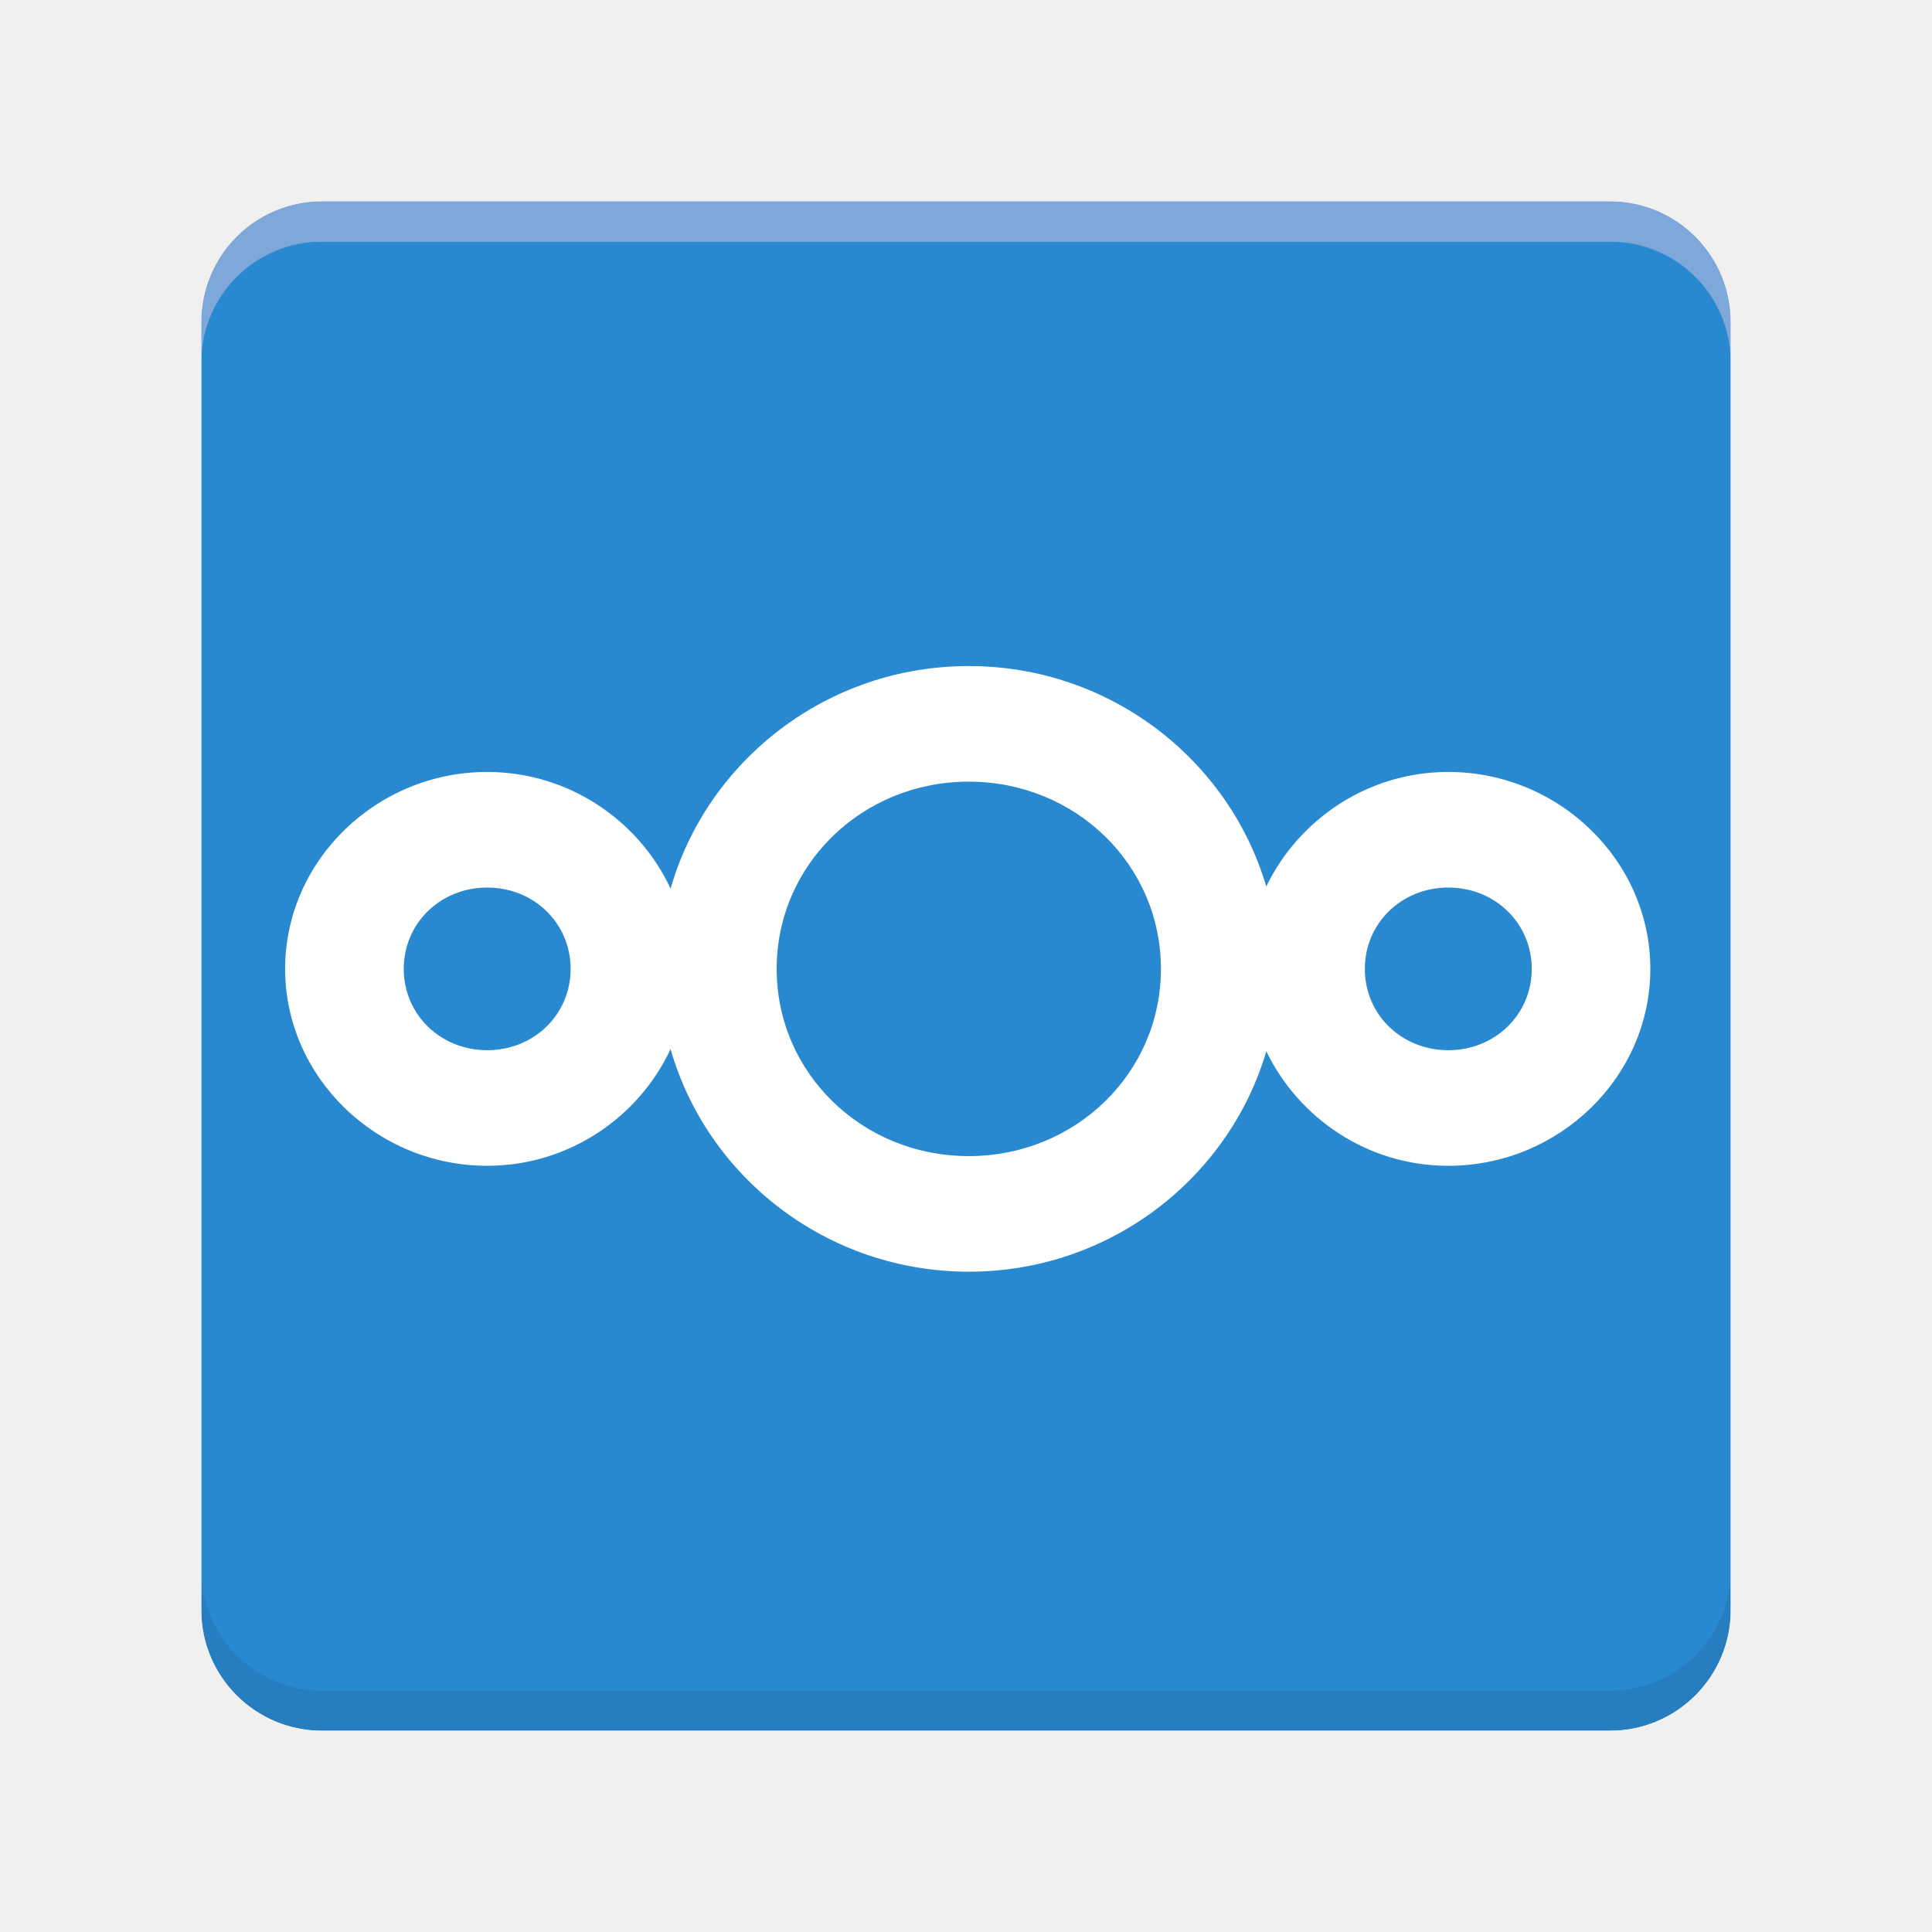
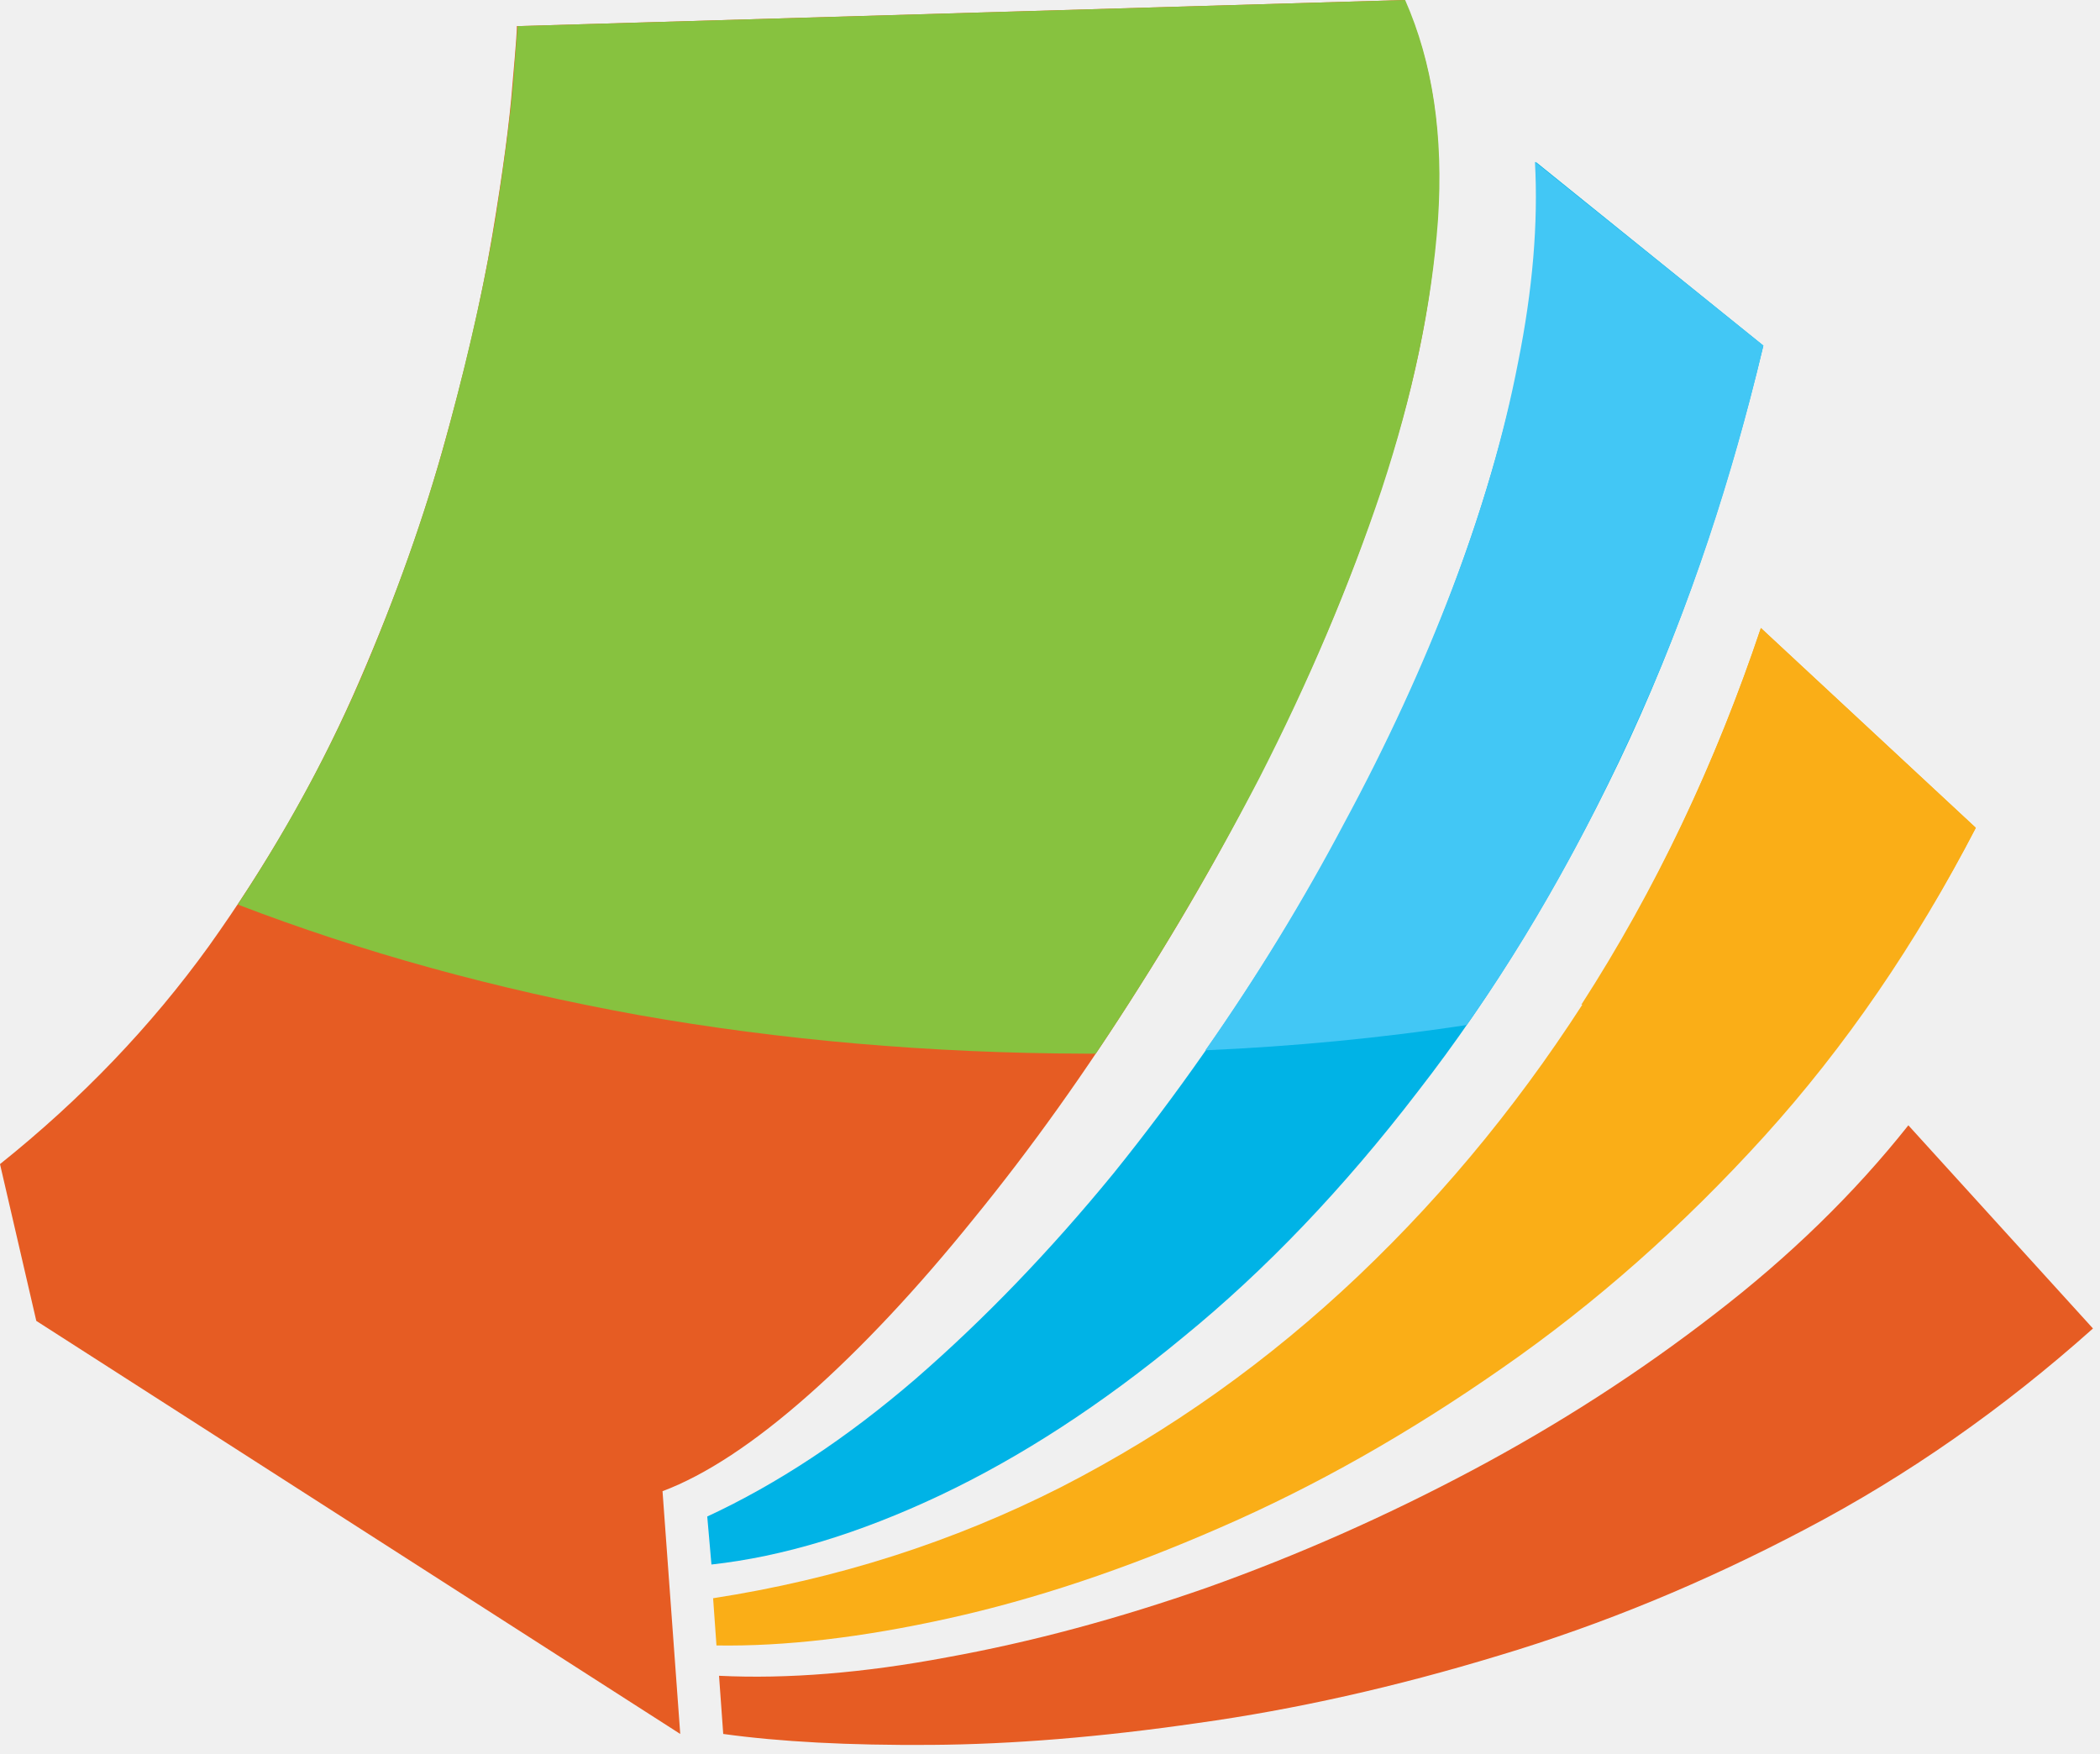
- <svg xmlns="http://www.w3.org/2000/svg" xmlns:ns1="http://www.openswatchbook.org/uri/2009/osb" xmlns:xlink="http://www.w3.org/1999/xlink" version="1.0" width="48" height="48" viewBox="0 0 48 48" id="svg2">
-   <defs id="defs">
-     <linearGradient id="linearGradient6098" ns1:paint="solid">
-       <stop style="stop-color:#82c9ff;stop-opacity:1;" offset="0" id="stop6100" />
-     </linearGradient>
-     <linearGradient id="linearGradient5678">
-       <stop offset="0" style="stop-color:#ffffff;stop-opacity:1" id="stop5680" />
-       <stop offset="1" style="stop-color:#ffffff;stop-opacity:0" id="stop5684" />
-     </linearGradient>
-     <linearGradient id="linearGradient5650" ns1:paint="solid">
-       <stop style="stop-color:#82c9ff;stop-opacity:1;" offset="0" id="stop5652" />
-     </linearGradient>
-     <clipPath id="clipSilhouette">
-       <rect width="38" height="38" x="5" y="5" rx="3" ry="3" id="clipSilhouetteBounds" />
-     </clipPath>
-     <linearGradient id="linearGradientWhiteMidpoint33">
-       <stop id="stopStart" style="stop-color:#ffffff;stop-opacity:1" offset="0" />
-       <stop id="stopMidpoint" style="stop-color:#ffffff;stop-opacity:0.5" offset="0.333" />
-       <stop id="stopEnd" style="stop-color:#ffffff;stop-opacity:0" offset="1" />
-     </linearGradient>
-     <radialGradient id="radialGradientFinish" xlink:href="#linearGradientWhiteMidpoint33" cx="0" cy="0" r="48" gradientUnits="userSpaceOnUse">
-       
-     </radialGradient>
-     <filter id="filterTint" x="0" y="0" width="1" height="1">
-       <feFlood flood-opacity="0.2" flood-color="#ffffff" result="floodTintColor" id="feFlood13" />
-       <feOffset in="SourceAlpha" dx="0" dy="1" result="offsetAlpha" id="feOffset15">
-         
-       </feOffset>
-       <feComposite in="SourceAlpha" in2="offsetAlpha" operator="out" result="edgeAlpha" id="feComposite17" />
-       <feComposite in="floodTintColor" in2="edgeAlpha" operator="in" result="edgeColor" id="feComposite19" />
-       <feBlend in="edgeColor" in2="SourceGraphic" mode="normal" result="tint" id="feBlend21" />
-     </filter>
-     <filter id="filterShade" height="1" width="1" y="0" x="0">
-       <feFlood flood-color="#212121" flood-opacity="0.2" result="floodShadeColor" id="feFlood24" />
-       <feOffset in="SourceAlpha" dy="-1" dx="0" result="offsetAlpha" id="feOffset26" />
-       <feComposite in="SourceAlpha" in2="offsetAlpha" operator="out" result="edgeAlpha" id="feComposite28" />
-       <feComposite in="floodShadeColor" in2="edgeAlpha" operator="in" result="edgeColor" id="feComposite30" />
-       <feBlend in="edgeColor" in2="SourceGraphic" mode="normal" result="shade" id="feBlend32" />
-     </filter>
-     <filter id="filterShadow" width="2" height="2" x="-0.5" y="-0.5">
-       <feFlood flood-opacity="0.2" flood-color="#212121" result="floodShadowColor" id="feFlood35" />
-       <feComposite in="floodShadowColor" in2="SourceAlpha" operator="in" result="shadow" id="feComposite37" />
-       <feGaussianBlur in="shadow" stdDeviation="1.5" result="bluredShadow" id="feGaussianBlur39" />
-       <feOffset in="bluredShadow" dx="0" dy="1.5" result="offsetShadow" id="feOffset41" />
-       <feComposite in="SourceGraphic" in2="offsetShadow" operator="over" result="dropShadow" id="feComposite43" />
-     </filter>
-   </defs>
-   <g id="materialBackground" clip-path="url(#clipSilhouette)">
-     <g style="filter:url(#filterShade);fill-opacity:0.941;fill:#0082cf;stroke:none;stroke-opacity:1" id="g50">
-       <rect style="fill:#0082cf;filter:url(#filterTint);fill-opacity:0.941;stroke:none;stroke-opacity:1" width="38" height="38" x="5" y="5" rx="3" ry="3" id="rect52" />
+ <svg xmlns="http://www.w3.org/2000/svg" viewBox="0 0 250.667 209.333" height="209.333" width="250.667" xml:space="preserve" id="svg2" version="1.1">
+   <defs id="defs6" />
+   <g transform="matrix(1.333333,0,0,-1.333333,0,209.3333)" id="g10">
+     <g transform="scale(0.1)" id="g12">
+       <path id="path14" style="fill:#e65c23;fill-opacity:1;fill-rule:evenodd;stroke:none" d="M 647.461,17.77 C 698.281,10.738 760.16,7.461 833.121,7.969 906.051,8.441 985.738,15 1072.3,27.539 c 87,12.109 176.84,32.262 269.42,60.391 92.54,27.691 184.1,65.429 274.65,113.199 91.09,47.781 176.79,107.703 257.34,179.609 L 1708.44,562.621 C 1660.12,501.719 1602.27,445.352 1534.88,393.551 1467.97,341.719 1395.78,295.199 1318.32,253.949 1240.86,212.73 1161.84,177.77 1081.37,149.059 1000.86,120.859 923.121,100 848.199,86.449 773.238,72.34 705.078,66.84 643.711,69.84 l 3.75,-52.07 M 0,527.891 c 72.969,58.359 135.352,123.519 187.191,195.429 51.289,71.91 94.059,146.129 128.278,222.621 33.711,75.969 60.582,149.679 80.703,221.049 20.156,71.45 34.957,135.59 44.566,192.42 9.532,56.92 15.551,102.19 18.09,135.82 3.012,33.75 4.262,50.82 3.793,51.37 l 794.569,23.4 c 23.63,-52.34 33.71,-113.2 30.15,-182.62 -3,-69.92 -16.56,-144.41 -40.74,-223.4 -24.14,-78.98 -55.82,-159.21 -95.08,-240.699 -39.22,-81.48 -83,-160.23 -131.29,-236.172 C 972.422,611.129 922.891,541.68 871.559,478.832 820.82,415.941 771.449,363.359 723.711,321.129 675.352,278.359 631.879,249.691 593.121,235.078 L 608.98,17.77 32.5,387.539 0,527.891" />
+       <path id="path16" style="fill:#faae17;fill-opacity:1;fill-rule:evenodd;stroke:none" d="m 641.41,96.988 c 60.891,-0.969 130.039,7.032 207.5,24.184 77.539,17.109 158.79,44.258 243.79,81.488 84.49,36.719 168.47,84.219 252.03,142.57 83.51,57.93 161.68,127.071 234.68,207.54 72.47,80 135.59,172.07 189.42,276.179 L 1576.41,1007.81 C 1538.12,893.629 1488.87,787.461 1428.48,689.379 1367.58,591.801 1296.91,504.73 1216.45,428.238 1135.98,351.801 1047.19,288.672 950.078,238.828 853.012,189.57 749.102,156.371 638.398,139.262 l 3.012,-42.274" />
+       <path id="path18" style="fill:#00b3e6;fill-opacity:1;fill-rule:evenodd;stroke:none" d="m 636.91,169.449 c 63.871,7.031 132.07,27.66 204.461,61.84 72.457,34.262 145.149,81.52 218.119,141.91 73.4,59.852 143.4,133.051 209.77,219.61 66.91,86.019 127.03,184.57 180.35,295.742 53.32,111.719 96.33,235.709 129.02,372.069 l -203.75,164.46 c 3.56,-62.89 -3.51,-132.03 -21.09,-207.5 -17.62,-75.98 -43.56,-154.46 -77.74,-235.471 -34.72,-80.468 -75.7,-160.16 -123,-239.14 C 1105.23,663.949 1053.2,589.488 996.84,519.57 940,450.121 880.859,388.75 819.488,335.469 758.121,282.66 696.02,241.602 633.16,212.422 l 3.75,-42.973" />
+       <path id="path20" style="fill:#faae17;fill-opacity:1;fill-rule:evenodd;stroke:none" d="m 1576.41,1007.81 192.42,-178.861 c -12.11,-23.168 -24.69,-45.789 -37.74,-67.898 -98.63,-37.731 -203.75,-67.93 -315.47,-90.539 66.45,103.078 119.97,215.578 160.79,337.298" />
+       <path id="path22" style="fill:#42c7f5;fill-opacity:1;fill-rule:evenodd;stroke:none" d="m 1313.01,652.379 c 57.34,81.492 108.71,173.051 153.98,274.691 45.74,101.09 83.01,212.27 111.64,333.55 l -204.49,164.46 c 3.01,-54.81 -2.03,-114.69 -15.12,-179.57 -12.54,-64.89 -32.18,-132.35 -58.82,-202.27 -26.65,-69.92 -58.87,-139.799 -96.61,-209.72 -37.22,-70.469 -78.71,-138.36 -124.53,-203.75 80,3.511 158.01,11.089 233.95,22.609" />
+       <path id="path24" style="fill:#87c23f;fill-opacity:1;fill-rule:evenodd;stroke:none" d="m 463.359,1546.6 c 0,-0.55 -1.289,-16.64 -3.75,-48.28 -2.539,-31.21 -8.089,-73.75 -16.64,-127.58 -9.059,-53.83 -22.617,-114.41 -40.739,-181.79 -18.089,-67.93 -42.5,-138.64 -73.21,-212.071 C 298.359,903.441 259.609,831.211 212.809,760.27 324.02,717.539 443.52,684.57 571.25,661.41 c 127.77,-22.621 261.09,-34.18 399.922,-34.648 3.558,0 6.797,0 9.808,0 52.81,78.468 101.64,160.699 146.44,246.718 44.26,86.52 80.7,172.54 109.42,258.08 28.12,85.47 44.96,166.02 50.5,241.49 5.08,75.47 -4.76,141.05 -29.41,196.95 l -794.571,-23.4" />
    </g>
-     <path style="color:#000000;text-indent:0;text-decoration:none;text-decoration-line:none;text-decoration-style:solid;text-decoration-color:#000000;text-transform:none;block-progression:tb;white-space:normal;isolation:auto;mix-blend-mode:normal;solid-color:#000000;fill:#ffffff;fill-opacity:1;color-rendering:auto;image-rendering:auto;shape-rendering:auto;enable-background:accumulate" d="m 24.069,16.548 c -3.534,3.31e-4 -6.501,2.358 -7.408,5.53 -0.791,-1.696 -2.533,-2.899 -4.557,-2.899 -2.755,3.04e-4 -5.02,2.207 -5.02,4.892 -5.371e-4,2.685 2.265,4.892 5.02,4.893 2.024,-2.38e-4 3.765,-1.203 4.556,-2.9 0.906,3.172 3.875,5.53 7.409,5.531 3.515,2.64e-4 6.468,-2.332 7.392,-5.477 0.804,1.665 2.519,2.846 4.52,2.846 2.756,4.7e-4 5.022,-2.207 5.021,-4.893 -2.66e-4,-2.685 -2.266,-4.892 -5.021,-4.892 -2.001,2.26e-4 -3.717,1.181 -4.521,2.846 -0.925,-3.145 -3.877,-5.478 -7.392,-5.477 z m 0,2.872 c 2.654,-1.72e-4 4.774,2.065 4.774,4.651 1.32e-4,2.586 -2.12,4.652 -4.774,4.652 -2.654,-2.51e-4 -4.773,-2.066 -4.773,-4.652 2.78e-4,-2.586 2.12,-4.651 4.773,-4.651 z m -11.965,2.631 c 1.163,1.31e-4 2.073,0.887 2.073,2.02 2.05e-4,1.133 -0.91,2.021 -2.073,2.021 -1.163,-1.31e-4 -2.073,-0.888 -2.073,-2.021 1.33e-4,-1.133 0.911,-2.02 2.073,-2.02 z m 23.878,0 c 1.163,-1.97e-4 2.074,0.887 2.074,2.02 2.77e-4,1.133 -0.911,2.021 -2.074,2.021 -1.163,-1.31e-4 -2.074,-0.888 -2.073,-2.021 1.32e-4,-1.133 0.911,-2.02 2.073,-2.02 z" id="path6" />
  </g>
-   <g id="materialForeground" clip-path="url(#clipSilhouette)" />
-   <g id="finish" clip-path="url(#clipSilhouette)" />
</svg>
